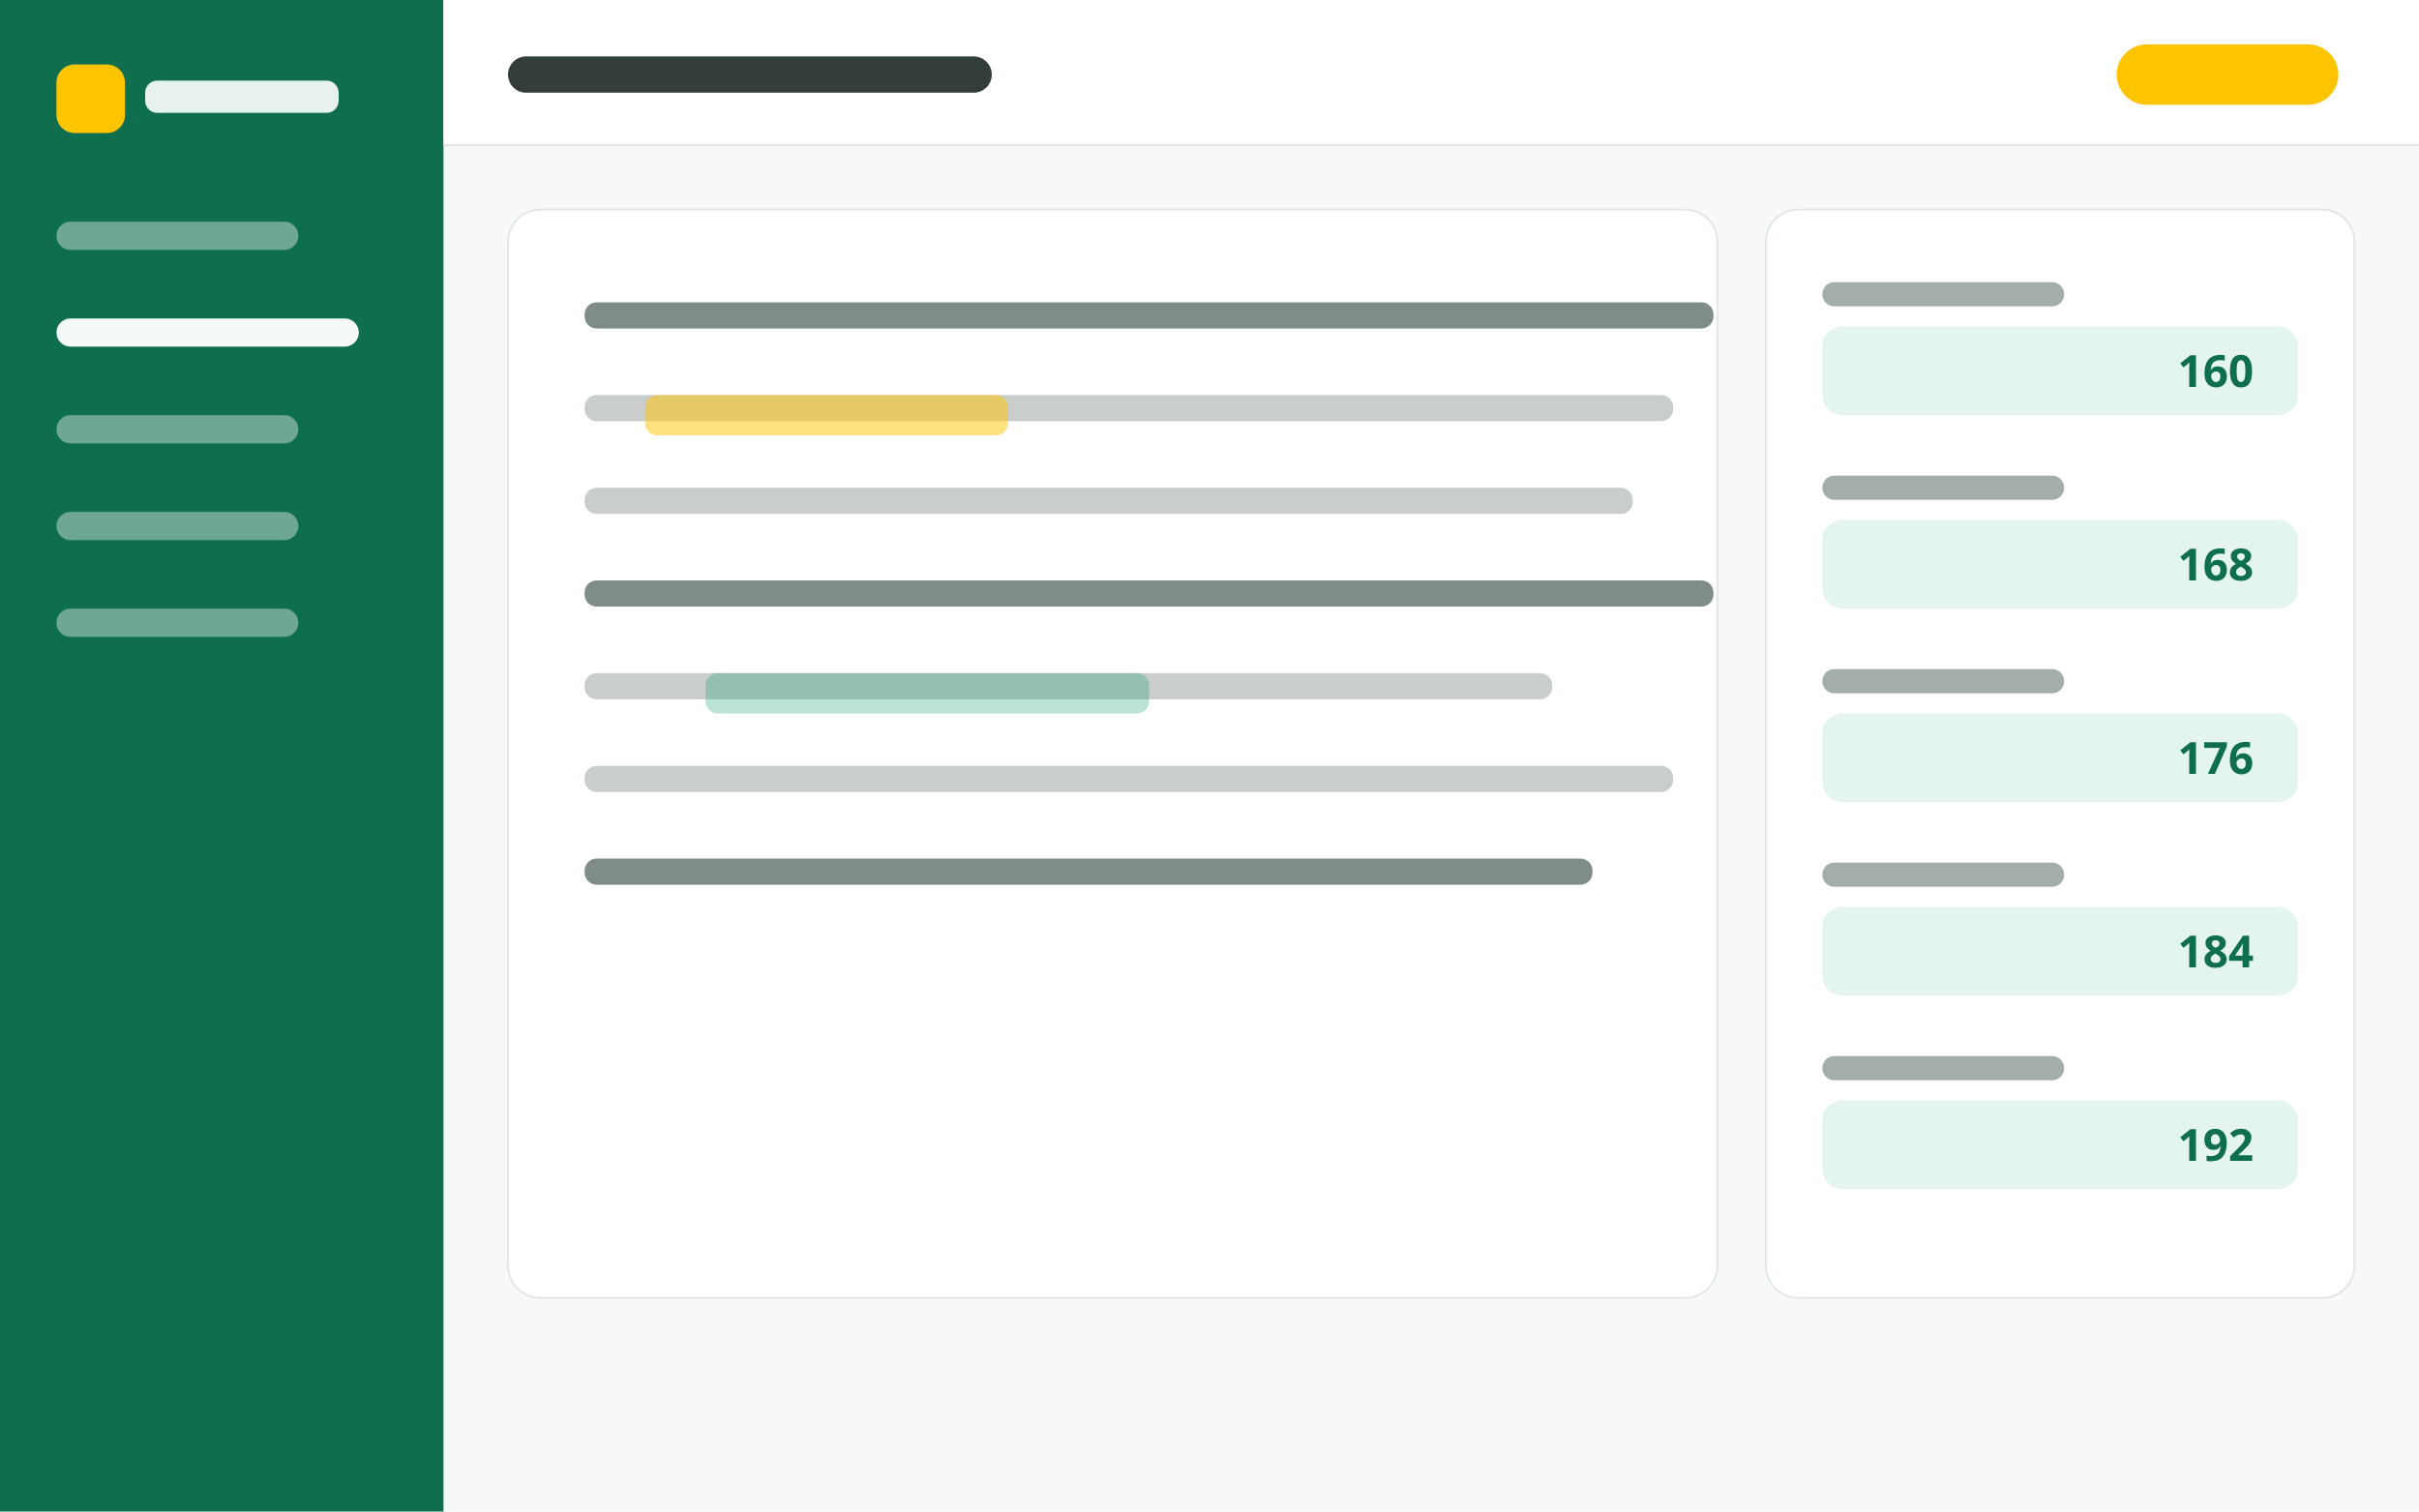
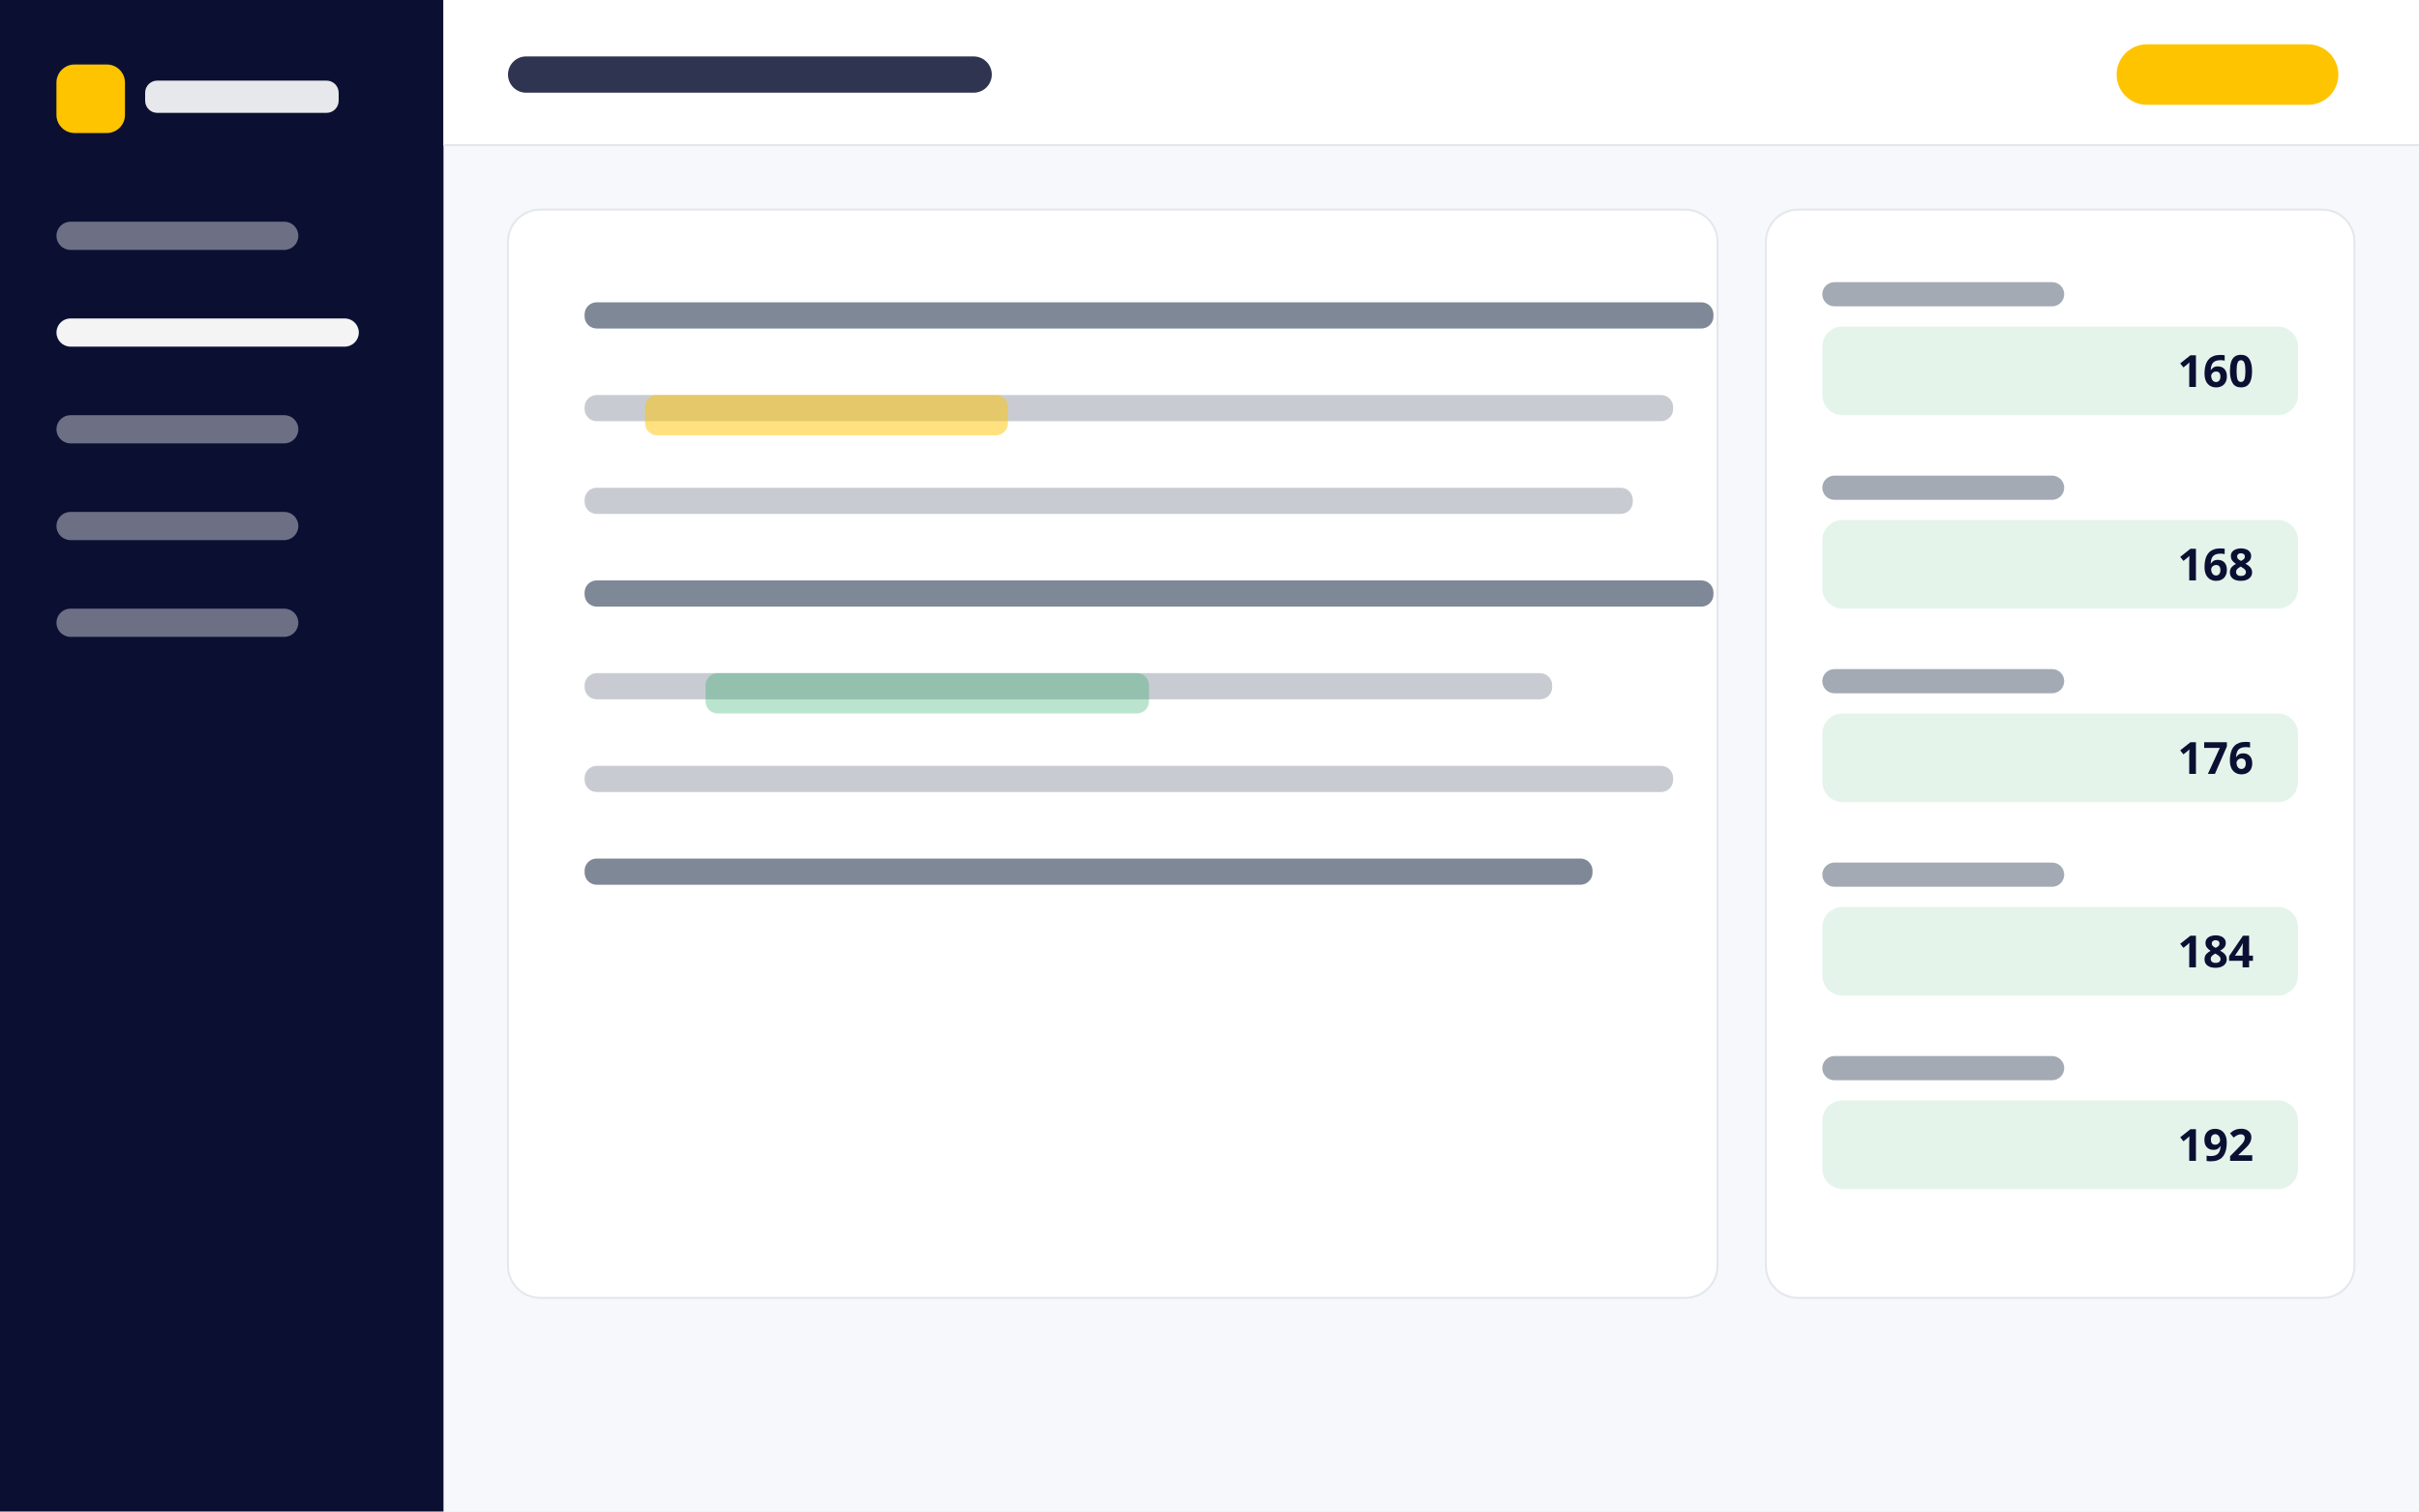
<svg xmlns="http://www.w3.org/2000/svg" viewBox="0 0 1200 750" role="img" aria-label="Correção de redação com marcações">
-   <rect width="1200" height="750" fill="#F6F9F8" />
-   <rect x="0" y="0" width="220" height="750" fill="#0E6E4E" />
+   <rect width="1200" height="750" fill="#F6F8FB" />
+   <rect x="0" y="0" width="220" height="750" fill="#0B1033" />
  <rect x="28" y="32" width="34" height="34" rx="9" fill="#FFC400" />
  <rect x="72" y="40" width="96" height="16" rx="6" fill="#FFFFFF" opacity=".9" />
  <rect x="28" y="110" width="120" height="14" rx="7" fill="#FFFFFF" opacity=".4" />
  <rect x="28" y="158" width="150" height="14" rx="7" fill="#FFFFFF" opacity=".95" />
  <rect x="28" y="206" width="120" height="14" rx="7" fill="#FFFFFF" opacity=".4" />
  <rect x="28" y="254" width="120" height="14" rx="7" fill="#FFFFFF" opacity=".4" />
  <rect x="28" y="302" width="120" height="14" rx="7" fill="#FFFFFF" opacity=".4" />
  <rect x="220" y="0" width="980" height="72" fill="#FFFFFF" />
-   <line x1="220" y1="72" x2="1200" y2="72" stroke="#E3E8E6" />
-   <rect x="252" y="28" width="240" height="18" rx="9" fill="#0F1B17" opacity=".85" />
+   <line x1="220" y1="72" x2="1200" y2="72" stroke="#E4E7EC" />
+   <rect x="252" y="28" width="240" height="18" rx="9" fill="#0B1033" opacity=".85" />
  <rect x="1050" y="22" width="110" height="30" rx="15" fill="#FFC400" />
-   <rect x="252" y="104" width="600" height="540" rx="16" fill="#FFFFFF" stroke="#E3E8E6" />
-   <rect x="290" y="150" width="560" height="13" rx="6" fill="#4A5B54" opacity=".7" />
-   <rect x="290" y="196" width="540" height="13" rx="6" fill="#4A5B54" opacity=".3" />
-   <rect x="290" y="242" width="520" height="13" rx="6" fill="#4A5B54" opacity=".3" />
-   <rect x="290" y="288" width="560" height="13" rx="6" fill="#4A5B54" opacity=".7" />
-   <rect x="290" y="334" width="480" height="13" rx="6" fill="#4A5B54" opacity=".3" />
-   <rect x="290" y="380" width="540" height="13" rx="6" fill="#4A5B54" opacity=".3" />
-   <rect x="290" y="426" width="500" height="13" rx="6" fill="#4A5B54" opacity=".7" />
+   <rect x="252" y="104" width="600" height="540" rx="16" fill="#FFFFFF" stroke="#E4E7EC" />
+   <rect x="290" y="150" width="560" height="13" rx="6" fill="#475569" opacity=".7" />
+   <rect x="290" y="196" width="540" height="13" rx="6" fill="#475569" opacity=".3" />
+   <rect x="290" y="242" width="520" height="13" rx="6" fill="#475569" opacity=".3" />
+   <rect x="290" y="288" width="560" height="13" rx="6" fill="#475569" opacity=".7" />
+   <rect x="290" y="334" width="480" height="13" rx="6" fill="#475569" opacity=".3" />
+   <rect x="290" y="380" width="540" height="13" rx="6" fill="#475569" opacity=".3" />
+   <rect x="290" y="426" width="500" height="13" rx="6" fill="#475569" opacity=".7" />
  <rect x="320" y="196" width="180" height="20" rx="6" fill="#FFC400" opacity=".5" />
-   <rect x="350" y="334" width="220" height="20" rx="6" fill="#1B9E6B" opacity=".3" />
-   <rect x="876" y="104" width="292" height="540" rx="16" fill="#FFFFFF" stroke="#E3E8E6" />
-   <rect x="904" y="140" width="120" height="12" rx="6" fill="#4A5B54" opacity=".5" />
-   <rect x="904" y="162" width="236" height="44" rx="10" fill="#1B9E6B" opacity=".12" />
-   <text x="1118" y="192" font-family="sans-serif" font-size="22" font-weight="700" fill="#0E6E4E" text-anchor="end">160</text>
-   <rect x="904" y="236" width="120" height="12" rx="6" fill="#4A5B54" opacity=".5" />
-   <rect x="904" y="258" width="236" height="44" rx="10" fill="#1B9E6B" opacity=".12" />
-   <text x="1118" y="288" font-family="sans-serif" font-size="22" font-weight="700" fill="#0E6E4E" text-anchor="end">168</text>
-   <rect x="904" y="332" width="120" height="12" rx="6" fill="#4A5B54" opacity=".5" />
-   <rect x="904" y="354" width="236" height="44" rx="10" fill="#1B9E6B" opacity=".12" />
-   <text x="1118" y="384" font-family="sans-serif" font-size="22" font-weight="700" fill="#0E6E4E" text-anchor="end">176</text>
-   <rect x="904" y="428" width="120" height="12" rx="6" fill="#4A5B54" opacity=".5" />
-   <rect x="904" y="450" width="236" height="44" rx="10" fill="#1B9E6B" opacity=".12" />
-   <text x="1118" y="480" font-family="sans-serif" font-size="22" font-weight="700" fill="#0E6E4E" text-anchor="end">184</text>
-   <rect x="904" y="524" width="120" height="12" rx="6" fill="#4A5B54" opacity=".5" />
-   <rect x="904" y="546" width="236" height="44" rx="10" fill="#1B9E6B" opacity=".12" />
-   <text x="1118" y="576" font-family="sans-serif" font-size="22" font-weight="700" fill="#0E6E4E" text-anchor="end">192</text>
+   <rect x="350" y="334" width="220" height="20" rx="6" fill="#1BA559" opacity=".3" />
+   <rect x="876" y="104" width="292" height="540" rx="16" fill="#FFFFFF" stroke="#E4E7EC" />
+   <rect x="904" y="140" width="120" height="12" rx="6" fill="#475569" opacity=".5" />
+   <rect x="904" y="162" width="236" height="44" rx="10" fill="#1BA559" opacity=".12" />
+   <text x="1118" y="192" font-family="sans-serif" font-size="22" font-weight="700" fill="#0B1033" text-anchor="end">160</text>
+   <rect x="904" y="236" width="120" height="12" rx="6" fill="#475569" opacity=".5" />
+   <rect x="904" y="258" width="236" height="44" rx="10" fill="#1BA559" opacity=".12" />
+   <text x="1118" y="288" font-family="sans-serif" font-size="22" font-weight="700" fill="#0B1033" text-anchor="end">168</text>
+   <rect x="904" y="332" width="120" height="12" rx="6" fill="#475569" opacity=".5" />
+   <rect x="904" y="354" width="236" height="44" rx="10" fill="#1BA559" opacity=".12" />
+   <text x="1118" y="384" font-family="sans-serif" font-size="22" font-weight="700" fill="#0B1033" text-anchor="end">176</text>
+   <rect x="904" y="428" width="120" height="12" rx="6" fill="#475569" opacity=".5" />
+   <rect x="904" y="450" width="236" height="44" rx="10" fill="#1BA559" opacity=".12" />
+   <text x="1118" y="480" font-family="sans-serif" font-size="22" font-weight="700" fill="#0B1033" text-anchor="end">184</text>
+   <rect x="904" y="524" width="120" height="12" rx="6" fill="#475569" opacity=".5" />
+   <rect x="904" y="546" width="236" height="44" rx="10" fill="#1BA559" opacity=".12" />
+   <text x="1118" y="576" font-family="sans-serif" font-size="22" font-weight="700" fill="#0B1033" text-anchor="end">192</text>
</svg>
